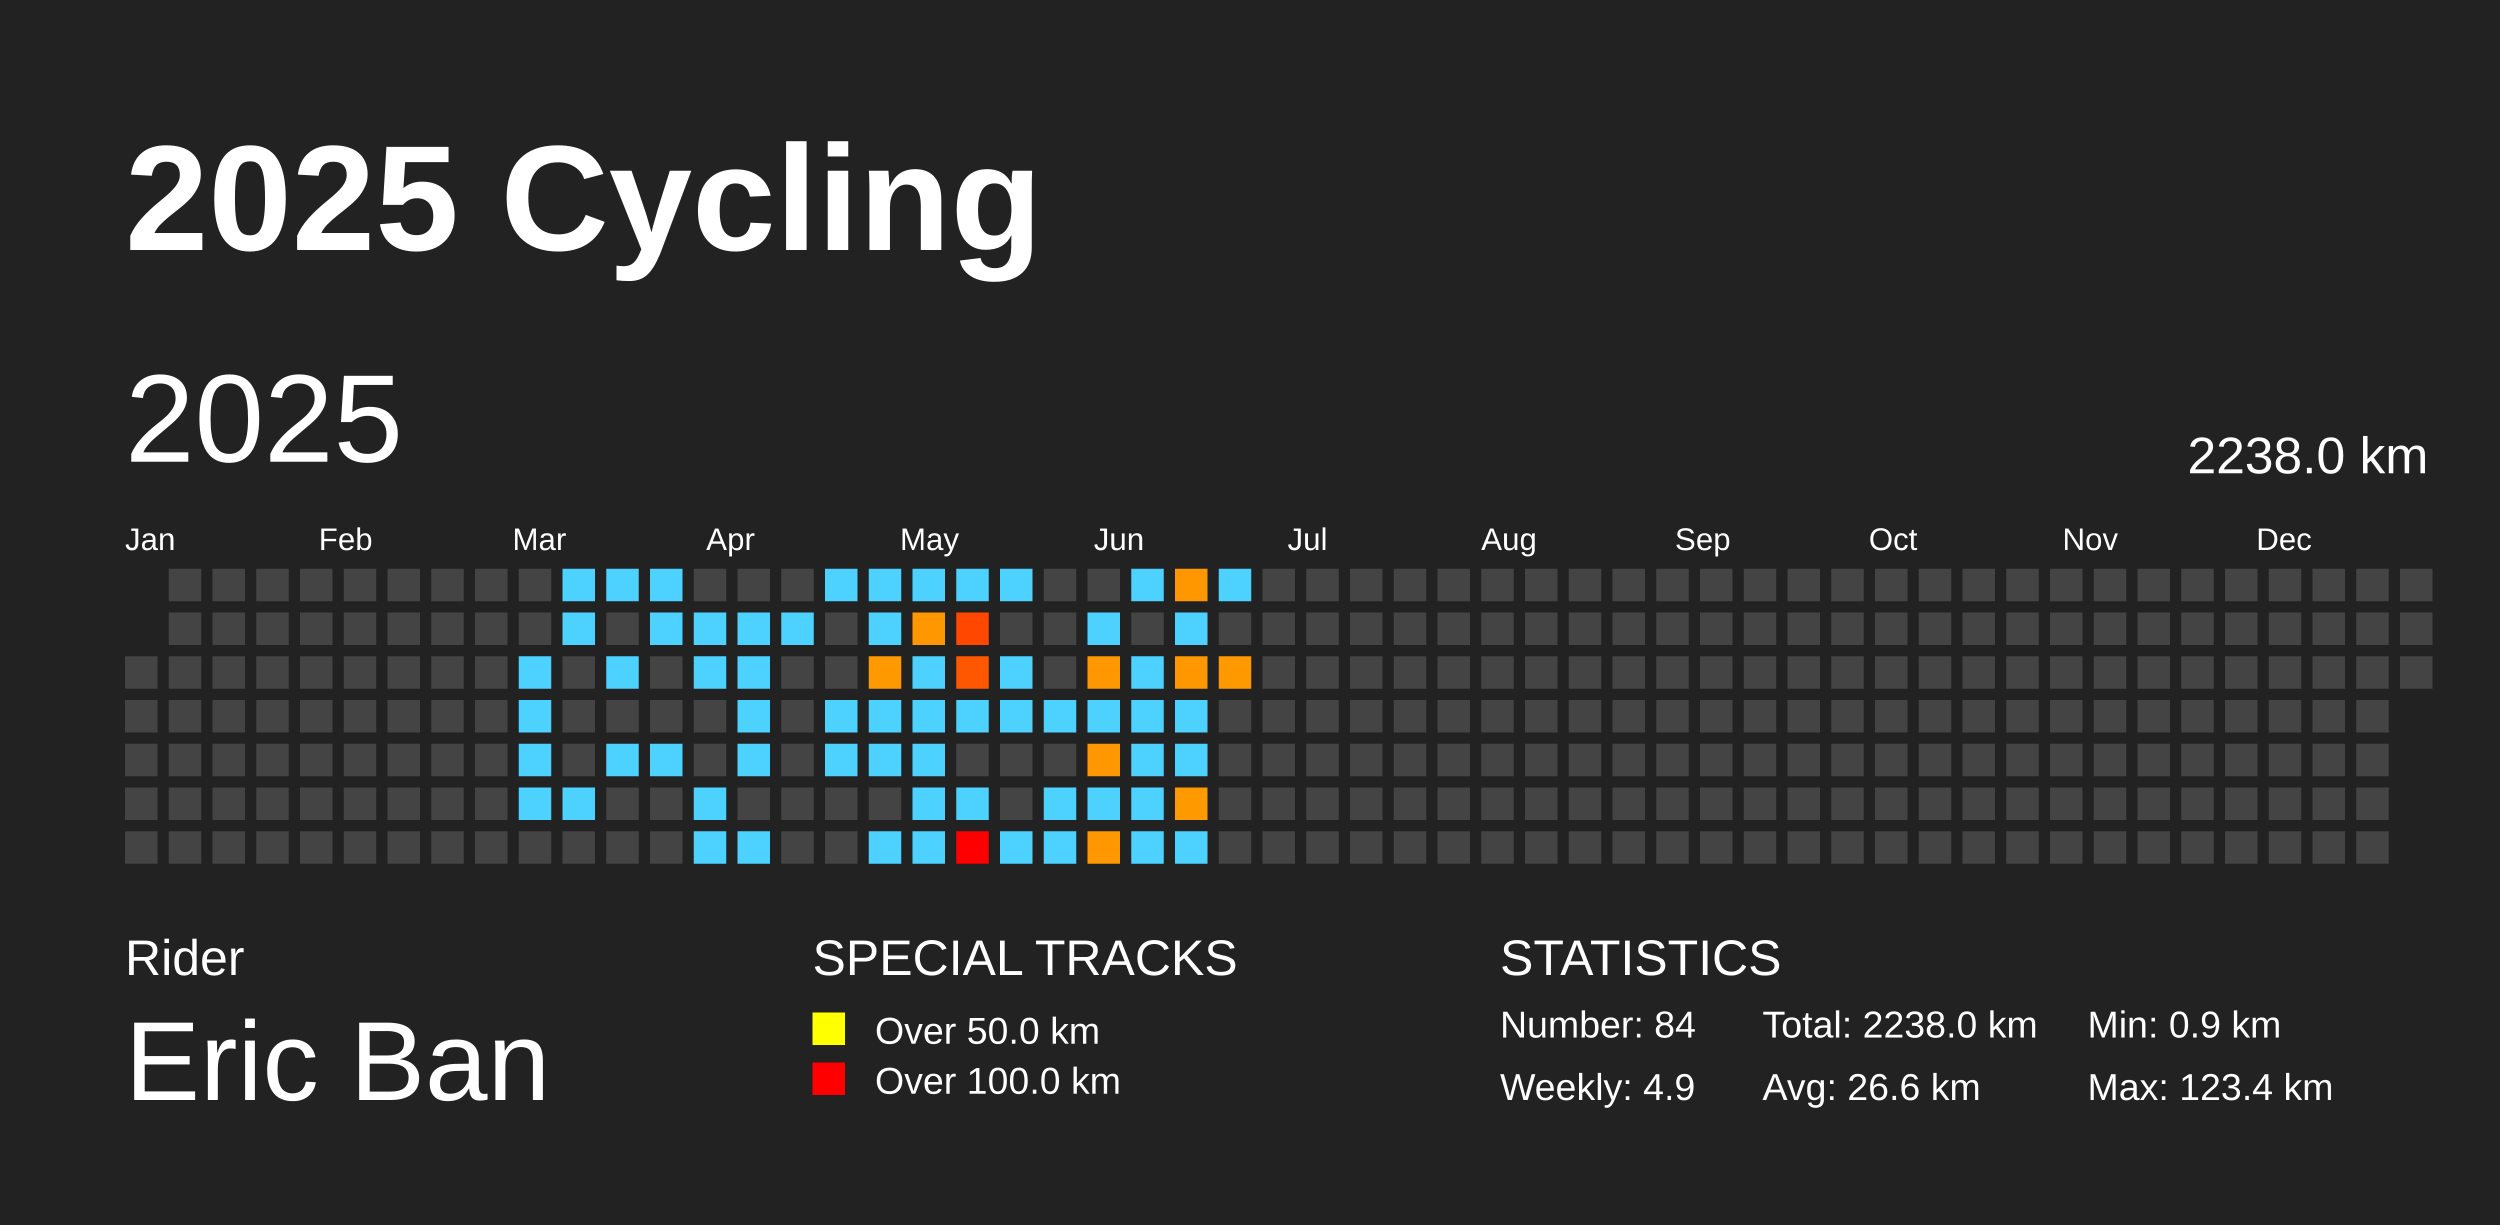
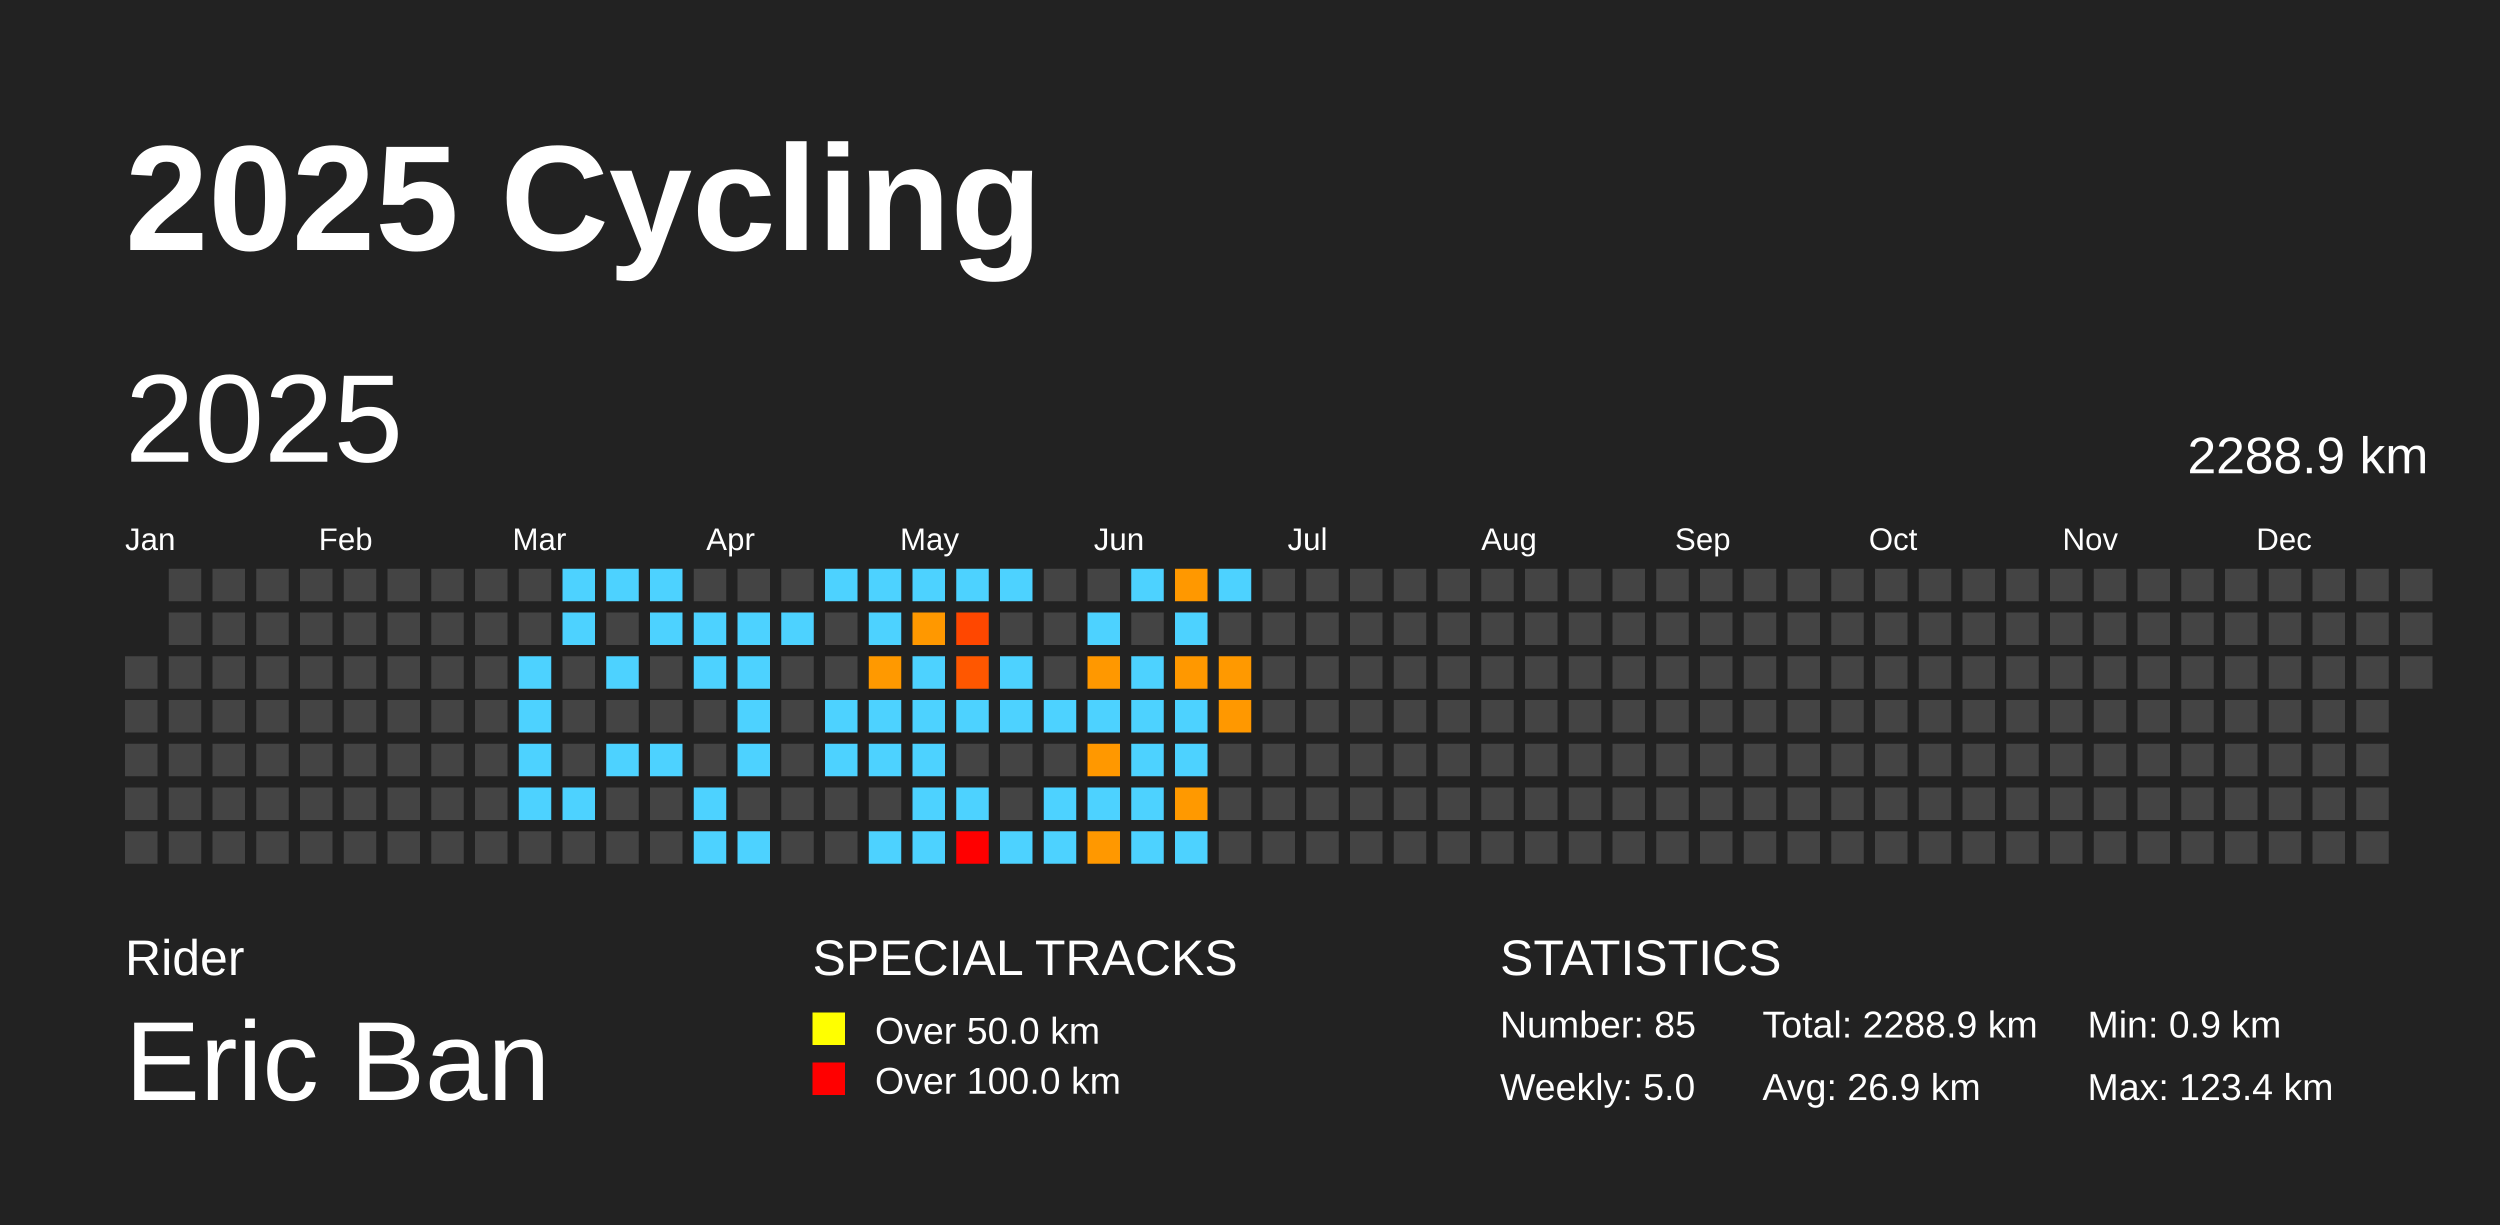
<svg xmlns="http://www.w3.org/2000/svg" baseProfile="full" height="98mm" version="1.1" viewBox="0,0,200,98" width="200mm">
  <defs />
  <rect fill="#222222" height="98" width="200" x="0" y="0" />
  <text fill="#FFFFFF" style="font-size:12px; font-family:Arial; font-weight:bold;" x="10" y="20">2025 Cycling</text>
  <text fill="#FFFFFF" style="font-size:4px; font-family:Arial" x="10" y="78">Rider</text>
  <text fill="#FFFFFF" style="font-size:9px; font-family:Arial" x="10" y="88">Eric Ban</text>
  <text fill="#FFFFFF" style="font-size:4px; font-family:Arial" x="65" y="78">SPECIAL TRACKS</text>
  <rect fill="yellow" height="2.6" width="2.6" x="65" y="81" />
  <text fill="#FFFFFF" style="font-size:3px; font-family:Arial" x="70" y="83.5">Over 50.0 km</text>
  <rect fill="red" height="2.6" width="2.6" x="65" y="85" />
  <text fill="#FFFFFF" style="font-size:3px; font-family:Arial" x="70" y="87.5">Over 100.0 km</text>
  <text fill="#FFFFFF" style="font-size:4px; font-family:Arial" x="120" y="78">STATISTICS</text>
-   <text fill="#FFFFFF" style="font-size:3px; font-family:Arial" x="120" y="83">Number: 84</text>
-   <text fill="#FFFFFF" style="font-size:3px; font-family:Arial" x="120" y="88">Weekly: 4.9</text>
-   <text fill="#FFFFFF" style="font-size:3px; font-family:Arial" x="141" y="83">Total: 2238.0 km</text>
-   <text fill="#FFFFFF" style="font-size:3px; font-family:Arial" x="141" y="88">Avg: 26.6 km</text>
+   <text fill="#FFFFFF" style="font-size:3px; font-family:Arial" x="120" y="83">Number: 85</text>
+   <text fill="#FFFFFF" style="font-size:3px; font-family:Arial" x="120" y="88">Weekly: 5.0</text>
+   <text fill="#FFFFFF" style="font-size:3px; font-family:Arial" x="141" y="83">Total: 2288.9 km</text>
+   <text fill="#FFFFFF" style="font-size:3px; font-family:Arial" x="141" y="88">Avg: 26.9 km</text>
  <text fill="#FFFFFF" style="font-size:3px; font-family:Arial" x="167" y="83">Min: 0.9 km</text>
  <text fill="#FFFFFF" style="font-size:3px; font-family:Arial" x="167" y="88">Max: 123.4 km</text>
  <text dominant-baseline="hanging" fill="#FFFFFF" style="font-size:10.0px; font-family:Arial;" x="10" y="30">2025</text>
-   <text dominant-baseline="hanging" fill="#FFFFFF" style="font-size:4.125px; font-family:Arial;" x="175" y="35">2238.0 km</text>
+   <text dominant-baseline="hanging" fill="#FFFFFF" style="font-size:4.125px; font-family:Arial;" x="175" y="35">2288.9 km</text>
  <text fill="#FFFFFF" style="font-size:2.5px; font-family:Arial" x="10.0" y="44">Jan</text>
  <text fill="#FFFFFF" style="font-size:2.5px; font-family:Arial" x="25.5" y="44">Feb</text>
  <text fill="#FFFFFF" style="font-size:2.5px; font-family:Arial" x="41.0" y="44">Mar</text>
  <text fill="#FFFFFF" style="font-size:2.5px; font-family:Arial" x="56.5" y="44">Apr</text>
  <text fill="#FFFFFF" style="font-size:2.5px; font-family:Arial" x="72.0" y="44">May</text>
  <text fill="#FFFFFF" style="font-size:2.5px; font-family:Arial" x="87.5" y="44">Jun</text>
  <text fill="#FFFFFF" style="font-size:2.5px; font-family:Arial" x="103.0" y="44">Jul</text>
  <text fill="#FFFFFF" style="font-size:2.5px; font-family:Arial" x="118.5" y="44">Aug</text>
  <text fill="#FFFFFF" style="font-size:2.5px; font-family:Arial" x="134.0" y="44">Sep</text>
  <text fill="#FFFFFF" style="font-size:2.5px; font-family:Arial" x="149.5" y="44">Oct</text>
  <text fill="#FFFFFF" style="font-size:2.5px; font-family:Arial" x="165.0" y="44">Nov</text>
  <text fill="#FFFFFF" style="font-size:2.5px; font-family:Arial" x="180.5" y="44">Dec</text>
  <rect fill="#444444" height="2.6" width="2.6" x="10.0" y="52.5" />
  <rect fill="#444444" height="2.6" width="2.6" x="10.0" y="56.0" />
  <rect fill="#444444" height="2.6" width="2.6" x="10.0" y="59.5" />
  <rect fill="#444444" height="2.6" width="2.6" x="10.0" y="63.0" />
  <rect fill="#444444" height="2.6" width="2.6" x="10.0" y="66.5" />
  <rect fill="#444444" height="2.6" width="2.6" x="13.5" y="45.5" />
  <rect fill="#444444" height="2.6" width="2.6" x="13.5" y="49.0" />
  <rect fill="#444444" height="2.6" width="2.6" x="13.5" y="52.5" />
  <rect fill="#444444" height="2.6" width="2.6" x="13.5" y="56.0" />
  <rect fill="#444444" height="2.6" width="2.6" x="13.5" y="59.5" />
  <rect fill="#444444" height="2.6" width="2.6" x="13.5" y="63.0" />
  <rect fill="#444444" height="2.6" width="2.6" x="13.5" y="66.5" />
  <rect fill="#444444" height="2.6" width="2.6" x="17.0" y="45.5" />
  <rect fill="#444444" height="2.6" width="2.6" x="17.0" y="49.0" />
  <rect fill="#444444" height="2.6" width="2.6" x="17.0" y="52.5" />
  <rect fill="#444444" height="2.6" width="2.6" x="17.0" y="56.0" />
  <rect fill="#444444" height="2.6" width="2.6" x="17.0" y="59.5" />
  <rect fill="#444444" height="2.6" width="2.6" x="17.0" y="63.0" />
  <rect fill="#444444" height="2.6" width="2.6" x="17.0" y="66.5" />
  <rect fill="#444444" height="2.6" width="2.6" x="20.5" y="45.5" />
  <rect fill="#444444" height="2.6" width="2.6" x="20.5" y="49.0" />
  <rect fill="#444444" height="2.6" width="2.6" x="20.5" y="52.5" />
  <rect fill="#444444" height="2.6" width="2.6" x="20.5" y="56.0" />
  <rect fill="#444444" height="2.6" width="2.6" x="20.5" y="59.5" />
  <rect fill="#444444" height="2.6" width="2.6" x="20.5" y="63.0" />
  <rect fill="#444444" height="2.6" width="2.6" x="20.5" y="66.5" />
  <rect fill="#444444" height="2.6" width="2.6" x="24.0" y="45.5" />
  <rect fill="#444444" height="2.6" width="2.6" x="24.0" y="49.0" />
  <rect fill="#444444" height="2.6" width="2.6" x="24.0" y="52.5" />
  <rect fill="#444444" height="2.6" width="2.6" x="24.0" y="56.0" />
  <rect fill="#444444" height="2.6" width="2.6" x="24.0" y="59.5" />
  <rect fill="#444444" height="2.6" width="2.6" x="24.0" y="63.0" />
  <rect fill="#444444" height="2.6" width="2.6" x="24.0" y="66.5" />
  <rect fill="#444444" height="2.6" width="2.6" x="27.5" y="45.5" />
  <rect fill="#444444" height="2.6" width="2.6" x="27.5" y="49.0" />
  <rect fill="#444444" height="2.6" width="2.6" x="27.5" y="52.5" />
  <rect fill="#444444" height="2.6" width="2.6" x="27.5" y="56.0" />
  <rect fill="#444444" height="2.6" width="2.6" x="27.5" y="59.5" />
  <rect fill="#444444" height="2.6" width="2.6" x="27.5" y="63.0" />
  <rect fill="#444444" height="2.6" width="2.6" x="27.5" y="66.5" />
  <rect fill="#444444" height="2.6" width="2.6" x="31.0" y="45.5" />
  <rect fill="#444444" height="2.6" width="2.6" x="31.0" y="49.0" />
  <rect fill="#444444" height="2.6" width="2.6" x="31.0" y="52.5" />
  <rect fill="#444444" height="2.6" width="2.6" x="31.0" y="56.0" />
  <rect fill="#444444" height="2.6" width="2.6" x="31.0" y="59.5" />
  <rect fill="#444444" height="2.6" width="2.6" x="31.0" y="63.0" />
  <rect fill="#444444" height="2.6" width="2.6" x="31.0" y="66.5" />
  <rect fill="#444444" height="2.6" width="2.6" x="34.5" y="45.5" />
  <rect fill="#444444" height="2.6" width="2.6" x="34.5" y="49.0" />
  <rect fill="#444444" height="2.6" width="2.6" x="34.5" y="52.5" />
  <rect fill="#444444" height="2.6" width="2.6" x="34.5" y="56.0" />
  <rect fill="#444444" height="2.6" width="2.6" x="34.5" y="59.5" />
  <rect fill="#444444" height="2.6" width="2.6" x="34.5" y="63.0" />
  <rect fill="#444444" height="2.6" width="2.6" x="34.5" y="66.5" />
  <rect fill="#444444" height="2.6" width="2.6" x="38.0" y="45.5" />
  <rect fill="#444444" height="2.6" width="2.6" x="38.0" y="49.0" />
  <rect fill="#444444" height="2.6" width="2.6" x="38.0" y="52.5" />
  <rect fill="#444444" height="2.6" width="2.6" x="38.0" y="56.0" />
  <rect fill="#444444" height="2.6" width="2.6" x="38.0" y="59.5" />
  <rect fill="#444444" height="2.6" width="2.6" x="38.0" y="63.0" />
  <rect fill="#444444" height="2.6" width="2.6" x="38.0" y="66.5" />
  <rect fill="#444444" height="2.6" width="2.6" x="41.5" y="45.5" />
  <rect fill="#444444" height="2.6" width="2.6" x="41.5" y="49.0" />
  <rect fill="#4dd2ff" height="2.6" width="2.6" x="41.5" y="52.5" />
  <rect fill="#4dd2ff" height="2.6" width="2.6" x="41.5" y="56.0" />
  <rect fill="#4dd2ff" height="2.6" width="2.6" x="41.5" y="59.5" />
  <rect fill="#4dd2ff" height="2.6" width="2.6" x="41.5" y="63.0" />
  <rect fill="#444444" height="2.6" width="2.6" x="41.5" y="66.5" />
  <rect fill="#4dd2ff" height="2.6" width="2.6" x="45.0" y="45.5" />
  <rect fill="#4dd2ff" height="2.6" width="2.6" x="45.0" y="49.0" />
  <rect fill="#444444" height="2.6" width="2.6" x="45.0" y="52.5" />
  <rect fill="#444444" height="2.6" width="2.6" x="45.0" y="56.0" />
  <rect fill="#444444" height="2.6" width="2.6" x="45.0" y="59.5" />
  <rect fill="#4dd2ff" height="2.6" width="2.6" x="45.0" y="63.0" />
  <rect fill="#444444" height="2.6" width="2.6" x="45.0" y="66.5" />
  <rect fill="#4dd2ff" height="2.6" width="2.6" x="48.5" y="45.5" />
  <rect fill="#444444" height="2.6" width="2.6" x="48.5" y="49.0" />
  <rect fill="#4dd2ff" height="2.6" width="2.6" x="48.5" y="52.5" />
  <rect fill="#444444" height="2.6" width="2.6" x="48.5" y="56.0" />
  <rect fill="#4dd2ff" height="2.6" width="2.6" x="48.5" y="59.5" />
  <rect fill="#444444" height="2.6" width="2.6" x="48.5" y="63.0" />
  <rect fill="#444444" height="2.6" width="2.6" x="48.5" y="66.5" />
  <rect fill="#4dd2ff" height="2.6" width="2.6" x="52.0" y="45.5" />
  <rect fill="#4dd2ff" height="2.6" width="2.6" x="52.0" y="49.0" />
  <rect fill="#444444" height="2.6" width="2.6" x="52.0" y="52.5" />
  <rect fill="#444444" height="2.6" width="2.6" x="52.0" y="56.0" />
  <rect fill="#4dd2ff" height="2.6" width="2.6" x="52.0" y="59.5" />
  <rect fill="#444444" height="2.6" width="2.6" x="52.0" y="63.0" />
  <rect fill="#444444" height="2.6" width="2.6" x="52.0" y="66.5" />
  <rect fill="#444444" height="2.6" width="2.6" x="55.5" y="45.5" />
  <rect fill="#4dd2ff" height="2.6" width="2.6" x="55.5" y="49.0" />
  <rect fill="#4dd2ff" height="2.6" width="2.6" x="55.5" y="52.5" />
  <rect fill="#444444" height="2.6" width="2.6" x="55.5" y="56.0" />
  <rect fill="#444444" height="2.6" width="2.6" x="55.5" y="59.5" />
  <rect fill="#4dd2ff" height="2.6" width="2.6" x="55.5" y="63.0" />
  <rect fill="#4dd2ff" height="2.6" width="2.6" x="55.5" y="66.5" />
  <rect fill="#444444" height="2.6" width="2.6" x="59.0" y="45.5" />
  <rect fill="#4dd2ff" height="2.6" width="2.6" x="59.0" y="49.0" />
  <rect fill="#4dd2ff" height="2.6" width="2.6" x="59.0" y="52.5" />
  <rect fill="#4dd2ff" height="2.6" width="2.6" x="59.0" y="56.0" />
  <rect fill="#4dd2ff" height="2.6" width="2.6" x="59.0" y="59.5" />
  <rect fill="#444444" height="2.6" width="2.6" x="59.0" y="63.0" />
  <rect fill="#4dd2ff" height="2.6" width="2.6" x="59.0" y="66.5" />
  <rect fill="#444444" height="2.6" width="2.6" x="62.5" y="45.5" />
  <rect fill="#4dd2ff" height="2.6" width="2.6" x="62.5" y="49.0" />
  <rect fill="#444444" height="2.6" width="2.6" x="62.5" y="52.5" />
  <rect fill="#444444" height="2.6" width="2.6" x="62.5" y="56.0" />
  <rect fill="#444444" height="2.6" width="2.6" x="62.5" y="59.5" />
  <rect fill="#444444" height="2.6" width="2.6" x="62.5" y="63.0" />
  <rect fill="#444444" height="2.6" width="2.6" x="62.5" y="66.5" />
  <rect fill="#4dd2ff" height="2.6" width="2.6" x="66.0" y="45.5" />
  <rect fill="#444444" height="2.6" width="2.6" x="66.0" y="49.0" />
  <rect fill="#444444" height="2.6" width="2.6" x="66.0" y="52.5" />
  <rect fill="#4dd2ff" height="2.6" width="2.6" x="66.0" y="56.0" />
  <rect fill="#4dd2ff" height="2.6" width="2.6" x="66.0" y="59.5" />
  <rect fill="#444444" height="2.6" width="2.6" x="66.0" y="63.0" />
  <rect fill="#444444" height="2.6" width="2.6" x="66.0" y="66.5" />
  <rect fill="#4dd2ff" height="2.6" width="2.6" x="69.5" y="45.5" />
  <rect fill="#4dd2ff" height="2.6" width="2.6" x="69.5" y="49.0" />
  <rect fill="#ff9900" height="2.6" width="2.6" x="69.5" y="52.5" />
  <rect fill="#4dd2ff" height="2.6" width="2.6" x="69.5" y="56.0" />
  <rect fill="#4dd2ff" height="2.6" width="2.6" x="69.5" y="59.5" />
  <rect fill="#444444" height="2.6" width="2.6" x="69.5" y="63.0" />
  <rect fill="#4dd2ff" height="2.6" width="2.6" x="69.5" y="66.5" />
  <rect fill="#4dd2ff" height="2.6" width="2.6" x="73.0" y="45.5" />
  <rect fill="#ff9800" height="2.6" width="2.6" x="73.0" y="49.0" />
  <rect fill="#4dd2ff" height="2.6" width="2.6" x="73.0" y="52.5" />
  <rect fill="#4dd2ff" height="2.6" width="2.6" x="73.0" y="56.0" />
  <rect fill="#4dd2ff" height="2.6" width="2.6" x="73.0" y="59.5" />
  <rect fill="#4dd2ff" height="2.6" width="2.6" x="73.0" y="63.0" />
  <rect fill="#4dd2ff" height="2.6" width="2.6" x="73.0" y="66.5" />
  <rect fill="#4dd2ff" height="2.6" width="2.6" x="76.5" y="45.5" />
  <rect fill="#ff4700" height="2.6" width="2.6" x="76.5" y="49.0" />
  <rect fill="#ff5700" height="2.6" width="2.6" x="76.5" y="52.5" />
  <rect fill="#4dd2ff" height="2.6" width="2.6" x="76.5" y="56.0" />
  <rect fill="#444444" height="2.6" width="2.6" x="76.5" y="59.5" />
  <rect fill="#4dd2ff" height="2.6" width="2.6" x="76.5" y="63.0" />
  <rect fill="red" height="2.6" width="2.6" x="76.5" y="66.5" />
  <rect fill="#4dd2ff" height="2.6" width="2.6" x="80.0" y="45.5" />
  <rect fill="#444444" height="2.6" width="2.6" x="80.0" y="49.0" />
  <rect fill="#4dd2ff" height="2.6" width="2.6" x="80.0" y="52.5" />
  <rect fill="#4dd2ff" height="2.6" width="2.6" x="80.0" y="56.0" />
  <rect fill="#444444" height="2.6" width="2.6" x="80.0" y="59.5" />
  <rect fill="#444444" height="2.6" width="2.6" x="80.0" y="63.0" />
  <rect fill="#4dd2ff" height="2.6" width="2.6" x="80.0" y="66.5" />
  <rect fill="#444444" height="2.6" width="2.6" x="83.5" y="45.5" />
  <rect fill="#444444" height="2.6" width="2.6" x="83.5" y="49.0" />
  <rect fill="#444444" height="2.6" width="2.6" x="83.5" y="52.5" />
  <rect fill="#4dd2ff" height="2.6" width="2.6" x="83.5" y="56.0" />
  <rect fill="#444444" height="2.6" width="2.6" x="83.5" y="59.5" />
  <rect fill="#4dd2ff" height="2.6" width="2.6" x="83.5" y="63.0" />
  <rect fill="#4dd2ff" height="2.6" width="2.6" x="83.5" y="66.5" />
  <rect fill="#444444" height="2.6" width="2.6" x="87.0" y="45.5" />
  <rect fill="#4dd2ff" height="2.6" width="2.6" x="87.0" y="49.0" />
  <rect fill="#ff9800" height="2.6" width="2.6" x="87.0" y="52.5" />
  <rect fill="#4dd2ff" height="2.6" width="2.6" x="87.0" y="56.0" />
  <rect fill="#ff9800" height="2.6" width="2.6" x="87.0" y="59.5" />
  <rect fill="#4dd2ff" height="2.6" width="2.6" x="87.0" y="63.0" />
  <rect fill="#ff9800" height="2.6" width="2.6" x="87.0" y="66.5" />
  <rect fill="#4dd2ff" height="2.6" width="2.6" x="90.5" y="45.5" />
  <rect fill="#444444" height="2.6" width="2.6" x="90.5" y="49.0" />
  <rect fill="#4dd2ff" height="2.6" width="2.6" x="90.5" y="52.5" />
  <rect fill="#4dd2ff" height="2.6" width="2.6" x="90.5" y="56.0" />
  <rect fill="#4dd2ff" height="2.6" width="2.6" x="90.5" y="59.5" />
  <rect fill="#4dd2ff" height="2.6" width="2.6" x="90.5" y="63.0" />
  <rect fill="#4dd2ff" height="2.6" width="2.6" x="90.5" y="66.5" />
  <rect fill="#ff9800" height="2.6" width="2.6" x="94.0" y="45.5" />
  <rect fill="#4dd2ff" height="2.6" width="2.6" x="94.0" y="49.0" />
  <rect fill="#ff9800" height="2.6" width="2.6" x="94.0" y="52.5" />
  <rect fill="#4dd2ff" height="2.6" width="2.6" x="94.0" y="56.0" />
  <rect fill="#4dd2ff" height="2.6" width="2.6" x="94.0" y="59.5" />
  <rect fill="#ff9900" height="2.6" width="2.6" x="94.0" y="63.0" />
  <rect fill="#4dd2ff" height="2.6" width="2.6" x="94.0" y="66.5" />
  <rect fill="#4dd2ff" height="2.6" width="2.6" x="97.5" y="45.5" />
  <rect fill="#444444" height="2.6" width="2.6" x="97.5" y="49.0" />
  <rect fill="#ff9900" height="2.6" width="2.6" x="97.5" y="52.5" />
-   <rect fill="#444444" height="2.6" width="2.6" x="97.5" y="56.0" />
+   <rect fill="#ff9800" height="2.6" width="2.6" x="97.5" y="56.0" />
  <rect fill="#444444" height="2.6" width="2.6" x="97.5" y="59.5" />
  <rect fill="#444444" height="2.6" width="2.6" x="97.5" y="63.0" />
  <rect fill="#444444" height="2.6" width="2.6" x="97.5" y="66.5" />
  <rect fill="#444444" height="2.6" width="2.6" x="101.0" y="45.5" />
  <rect fill="#444444" height="2.6" width="2.6" x="101.0" y="49.0" />
  <rect fill="#444444" height="2.6" width="2.6" x="101.0" y="52.5" />
  <rect fill="#444444" height="2.6" width="2.6" x="101.0" y="56.0" />
  <rect fill="#444444" height="2.6" width="2.6" x="101.0" y="59.5" />
  <rect fill="#444444" height="2.6" width="2.6" x="101.0" y="63.0" />
  <rect fill="#444444" height="2.6" width="2.6" x="101.0" y="66.5" />
  <rect fill="#444444" height="2.6" width="2.6" x="104.5" y="45.5" />
  <rect fill="#444444" height="2.6" width="2.6" x="104.5" y="49.0" />
  <rect fill="#444444" height="2.6" width="2.6" x="104.5" y="52.5" />
  <rect fill="#444444" height="2.6" width="2.6" x="104.5" y="56.0" />
  <rect fill="#444444" height="2.6" width="2.6" x="104.5" y="59.5" />
  <rect fill="#444444" height="2.6" width="2.6" x="104.5" y="63.0" />
  <rect fill="#444444" height="2.6" width="2.6" x="104.5" y="66.5" />
  <rect fill="#444444" height="2.6" width="2.6" x="108.0" y="45.5" />
  <rect fill="#444444" height="2.6" width="2.6" x="108.0" y="49.0" />
  <rect fill="#444444" height="2.6" width="2.6" x="108.0" y="52.5" />
  <rect fill="#444444" height="2.6" width="2.6" x="108.0" y="56.0" />
  <rect fill="#444444" height="2.6" width="2.6" x="108.0" y="59.5" />
  <rect fill="#444444" height="2.6" width="2.6" x="108.0" y="63.0" />
  <rect fill="#444444" height="2.6" width="2.6" x="108.0" y="66.5" />
  <rect fill="#444444" height="2.6" width="2.6" x="111.5" y="45.5" />
  <rect fill="#444444" height="2.6" width="2.6" x="111.5" y="49.0" />
  <rect fill="#444444" height="2.6" width="2.6" x="111.5" y="52.5" />
  <rect fill="#444444" height="2.6" width="2.6" x="111.5" y="56.0" />
  <rect fill="#444444" height="2.6" width="2.6" x="111.5" y="59.5" />
  <rect fill="#444444" height="2.6" width="2.6" x="111.5" y="63.0" />
  <rect fill="#444444" height="2.6" width="2.6" x="111.5" y="66.5" />
  <rect fill="#444444" height="2.6" width="2.6" x="115.0" y="45.5" />
  <rect fill="#444444" height="2.6" width="2.6" x="115.0" y="49.0" />
  <rect fill="#444444" height="2.6" width="2.6" x="115.0" y="52.5" />
  <rect fill="#444444" height="2.6" width="2.6" x="115.0" y="56.0" />
  <rect fill="#444444" height="2.6" width="2.6" x="115.0" y="59.5" />
  <rect fill="#444444" height="2.6" width="2.6" x="115.0" y="63.0" />
  <rect fill="#444444" height="2.6" width="2.6" x="115.0" y="66.5" />
  <rect fill="#444444" height="2.6" width="2.6" x="118.5" y="45.5" />
  <rect fill="#444444" height="2.6" width="2.6" x="118.5" y="49.0" />
  <rect fill="#444444" height="2.6" width="2.6" x="118.5" y="52.5" />
  <rect fill="#444444" height="2.6" width="2.6" x="118.5" y="56.0" />
  <rect fill="#444444" height="2.6" width="2.6" x="118.5" y="59.5" />
  <rect fill="#444444" height="2.6" width="2.6" x="118.5" y="63.0" />
  <rect fill="#444444" height="2.6" width="2.6" x="118.5" y="66.5" />
  <rect fill="#444444" height="2.6" width="2.6" x="122.0" y="45.5" />
  <rect fill="#444444" height="2.6" width="2.6" x="122.0" y="49.0" />
  <rect fill="#444444" height="2.6" width="2.6" x="122.0" y="52.5" />
  <rect fill="#444444" height="2.6" width="2.6" x="122.0" y="56.0" />
  <rect fill="#444444" height="2.6" width="2.6" x="122.0" y="59.5" />
  <rect fill="#444444" height="2.6" width="2.6" x="122.0" y="63.0" />
  <rect fill="#444444" height="2.6" width="2.6" x="122.0" y="66.5" />
  <rect fill="#444444" height="2.6" width="2.6" x="125.5" y="45.5" />
  <rect fill="#444444" height="2.6" width="2.6" x="125.5" y="49.0" />
  <rect fill="#444444" height="2.6" width="2.6" x="125.5" y="52.5" />
  <rect fill="#444444" height="2.6" width="2.6" x="125.5" y="56.0" />
  <rect fill="#444444" height="2.6" width="2.6" x="125.5" y="59.5" />
  <rect fill="#444444" height="2.6" width="2.6" x="125.5" y="63.0" />
  <rect fill="#444444" height="2.6" width="2.6" x="125.5" y="66.5" />
  <rect fill="#444444" height="2.6" width="2.6" x="129.0" y="45.5" />
  <rect fill="#444444" height="2.6" width="2.6" x="129.0" y="49.0" />
  <rect fill="#444444" height="2.6" width="2.6" x="129.0" y="52.5" />
  <rect fill="#444444" height="2.6" width="2.6" x="129.0" y="56.0" />
  <rect fill="#444444" height="2.6" width="2.6" x="129.0" y="59.5" />
  <rect fill="#444444" height="2.6" width="2.6" x="129.0" y="63.0" />
  <rect fill="#444444" height="2.6" width="2.6" x="129.0" y="66.5" />
  <rect fill="#444444" height="2.6" width="2.6" x="132.5" y="45.5" />
  <rect fill="#444444" height="2.6" width="2.6" x="132.5" y="49.0" />
  <rect fill="#444444" height="2.6" width="2.6" x="132.5" y="52.5" />
  <rect fill="#444444" height="2.6" width="2.6" x="132.5" y="56.0" />
  <rect fill="#444444" height="2.6" width="2.6" x="132.5" y="59.5" />
  <rect fill="#444444" height="2.6" width="2.6" x="132.5" y="63.0" />
  <rect fill="#444444" height="2.6" width="2.6" x="132.5" y="66.5" />
  <rect fill="#444444" height="2.6" width="2.6" x="136.0" y="45.5" />
  <rect fill="#444444" height="2.6" width="2.6" x="136.0" y="49.0" />
  <rect fill="#444444" height="2.6" width="2.6" x="136.0" y="52.5" />
  <rect fill="#444444" height="2.6" width="2.6" x="136.0" y="56.0" />
  <rect fill="#444444" height="2.6" width="2.6" x="136.0" y="59.5" />
  <rect fill="#444444" height="2.6" width="2.6" x="136.0" y="63.0" />
  <rect fill="#444444" height="2.6" width="2.6" x="136.0" y="66.5" />
  <rect fill="#444444" height="2.6" width="2.6" x="139.5" y="45.5" />
  <rect fill="#444444" height="2.6" width="2.6" x="139.5" y="49.0" />
  <rect fill="#444444" height="2.6" width="2.6" x="139.5" y="52.5" />
  <rect fill="#444444" height="2.6" width="2.6" x="139.5" y="56.0" />
  <rect fill="#444444" height="2.6" width="2.6" x="139.5" y="59.5" />
  <rect fill="#444444" height="2.6" width="2.6" x="139.5" y="63.0" />
  <rect fill="#444444" height="2.6" width="2.6" x="139.5" y="66.5" />
  <rect fill="#444444" height="2.6" width="2.6" x="143.0" y="45.5" />
  <rect fill="#444444" height="2.6" width="2.6" x="143.0" y="49.0" />
  <rect fill="#444444" height="2.6" width="2.6" x="143.0" y="52.5" />
  <rect fill="#444444" height="2.6" width="2.6" x="143.0" y="56.0" />
  <rect fill="#444444" height="2.6" width="2.6" x="143.0" y="59.5" />
  <rect fill="#444444" height="2.6" width="2.6" x="143.0" y="63.0" />
  <rect fill="#444444" height="2.6" width="2.6" x="143.0" y="66.5" />
  <rect fill="#444444" height="2.6" width="2.6" x="146.5" y="45.5" />
  <rect fill="#444444" height="2.6" width="2.6" x="146.5" y="49.0" />
  <rect fill="#444444" height="2.6" width="2.6" x="146.5" y="52.5" />
  <rect fill="#444444" height="2.6" width="2.6" x="146.5" y="56.0" />
  <rect fill="#444444" height="2.6" width="2.6" x="146.5" y="59.5" />
  <rect fill="#444444" height="2.6" width="2.6" x="146.5" y="63.0" />
  <rect fill="#444444" height="2.6" width="2.6" x="146.5" y="66.5" />
  <rect fill="#444444" height="2.6" width="2.6" x="150.0" y="45.5" />
  <rect fill="#444444" height="2.6" width="2.6" x="150.0" y="49.0" />
  <rect fill="#444444" height="2.6" width="2.6" x="150.0" y="52.5" />
  <rect fill="#444444" height="2.6" width="2.6" x="150.0" y="56.0" />
  <rect fill="#444444" height="2.6" width="2.6" x="150.0" y="59.5" />
  <rect fill="#444444" height="2.6" width="2.6" x="150.0" y="63.0" />
  <rect fill="#444444" height="2.6" width="2.6" x="150.0" y="66.5" />
  <rect fill="#444444" height="2.6" width="2.6" x="153.5" y="45.5" />
  <rect fill="#444444" height="2.6" width="2.6" x="153.5" y="49.0" />
  <rect fill="#444444" height="2.6" width="2.6" x="153.5" y="52.5" />
  <rect fill="#444444" height="2.6" width="2.6" x="153.5" y="56.0" />
  <rect fill="#444444" height="2.6" width="2.6" x="153.5" y="59.5" />
  <rect fill="#444444" height="2.6" width="2.6" x="153.5" y="63.0" />
  <rect fill="#444444" height="2.6" width="2.6" x="153.5" y="66.5" />
  <rect fill="#444444" height="2.6" width="2.6" x="157.0" y="45.5" />
  <rect fill="#444444" height="2.6" width="2.6" x="157.0" y="49.0" />
  <rect fill="#444444" height="2.6" width="2.6" x="157.0" y="52.5" />
  <rect fill="#444444" height="2.6" width="2.6" x="157.0" y="56.0" />
  <rect fill="#444444" height="2.6" width="2.6" x="157.0" y="59.5" />
  <rect fill="#444444" height="2.6" width="2.6" x="157.0" y="63.0" />
  <rect fill="#444444" height="2.6" width="2.6" x="157.0" y="66.5" />
  <rect fill="#444444" height="2.6" width="2.6" x="160.5" y="45.5" />
  <rect fill="#444444" height="2.6" width="2.6" x="160.5" y="49.0" />
  <rect fill="#444444" height="2.6" width="2.6" x="160.5" y="52.5" />
  <rect fill="#444444" height="2.6" width="2.6" x="160.5" y="56.0" />
  <rect fill="#444444" height="2.6" width="2.6" x="160.5" y="59.5" />
  <rect fill="#444444" height="2.6" width="2.6" x="160.5" y="63.0" />
  <rect fill="#444444" height="2.6" width="2.6" x="160.5" y="66.5" />
  <rect fill="#444444" height="2.6" width="2.6" x="164.0" y="45.5" />
  <rect fill="#444444" height="2.6" width="2.6" x="164.0" y="49.0" />
  <rect fill="#444444" height="2.6" width="2.6" x="164.0" y="52.5" />
  <rect fill="#444444" height="2.6" width="2.6" x="164.0" y="56.0" />
  <rect fill="#444444" height="2.6" width="2.6" x="164.0" y="59.5" />
  <rect fill="#444444" height="2.6" width="2.6" x="164.0" y="63.0" />
  <rect fill="#444444" height="2.6" width="2.6" x="164.0" y="66.5" />
  <rect fill="#444444" height="2.6" width="2.6" x="167.5" y="45.5" />
  <rect fill="#444444" height="2.6" width="2.6" x="167.5" y="49.0" />
  <rect fill="#444444" height="2.6" width="2.6" x="167.5" y="52.5" />
  <rect fill="#444444" height="2.6" width="2.6" x="167.5" y="56.0" />
  <rect fill="#444444" height="2.6" width="2.6" x="167.5" y="59.5" />
  <rect fill="#444444" height="2.6" width="2.6" x="167.5" y="63.0" />
  <rect fill="#444444" height="2.6" width="2.6" x="167.5" y="66.5" />
  <rect fill="#444444" height="2.6" width="2.6" x="171.0" y="45.5" />
  <rect fill="#444444" height="2.6" width="2.6" x="171.0" y="49.0" />
  <rect fill="#444444" height="2.6" width="2.6" x="171.0" y="52.5" />
  <rect fill="#444444" height="2.6" width="2.6" x="171.0" y="56.0" />
  <rect fill="#444444" height="2.6" width="2.6" x="171.0" y="59.5" />
  <rect fill="#444444" height="2.6" width="2.6" x="171.0" y="63.0" />
  <rect fill="#444444" height="2.6" width="2.6" x="171.0" y="66.5" />
  <rect fill="#444444" height="2.6" width="2.6" x="174.5" y="45.5" />
  <rect fill="#444444" height="2.6" width="2.6" x="174.5" y="49.0" />
  <rect fill="#444444" height="2.6" width="2.6" x="174.5" y="52.5" />
  <rect fill="#444444" height="2.6" width="2.6" x="174.5" y="56.0" />
  <rect fill="#444444" height="2.6" width="2.6" x="174.5" y="59.5" />
  <rect fill="#444444" height="2.6" width="2.6" x="174.5" y="63.0" />
  <rect fill="#444444" height="2.6" width="2.6" x="174.5" y="66.5" />
  <rect fill="#444444" height="2.6" width="2.6" x="178.0" y="45.5" />
  <rect fill="#444444" height="2.6" width="2.6" x="178.0" y="49.0" />
  <rect fill="#444444" height="2.6" width="2.6" x="178.0" y="52.5" />
  <rect fill="#444444" height="2.6" width="2.6" x="178.0" y="56.0" />
  <rect fill="#444444" height="2.6" width="2.6" x="178.0" y="59.5" />
  <rect fill="#444444" height="2.6" width="2.6" x="178.0" y="63.0" />
  <rect fill="#444444" height="2.6" width="2.6" x="178.0" y="66.5" />
  <rect fill="#444444" height="2.6" width="2.6" x="181.5" y="45.5" />
  <rect fill="#444444" height="2.6" width="2.6" x="181.5" y="49.0" />
  <rect fill="#444444" height="2.6" width="2.6" x="181.5" y="52.5" />
  <rect fill="#444444" height="2.6" width="2.6" x="181.5" y="56.0" />
  <rect fill="#444444" height="2.6" width="2.6" x="181.5" y="59.5" />
  <rect fill="#444444" height="2.6" width="2.6" x="181.5" y="63.0" />
  <rect fill="#444444" height="2.6" width="2.6" x="181.5" y="66.5" />
  <rect fill="#444444" height="2.6" width="2.6" x="185.0" y="45.5" />
  <rect fill="#444444" height="2.6" width="2.6" x="185.0" y="49.0" />
  <rect fill="#444444" height="2.6" width="2.6" x="185.0" y="52.5" />
  <rect fill="#444444" height="2.6" width="2.6" x="185.0" y="56.0" />
  <rect fill="#444444" height="2.6" width="2.6" x="185.0" y="59.5" />
  <rect fill="#444444" height="2.6" width="2.6" x="185.0" y="63.0" />
  <rect fill="#444444" height="2.6" width="2.6" x="185.0" y="66.5" />
  <rect fill="#444444" height="2.6" width="2.6" x="188.5" y="45.5" />
  <rect fill="#444444" height="2.6" width="2.6" x="188.5" y="49.0" />
  <rect fill="#444444" height="2.6" width="2.6" x="188.5" y="52.5" />
  <rect fill="#444444" height="2.6" width="2.6" x="188.5" y="56.0" />
  <rect fill="#444444" height="2.6" width="2.6" x="188.5" y="59.5" />
  <rect fill="#444444" height="2.6" width="2.6" x="188.5" y="63.0" />
  <rect fill="#444444" height="2.6" width="2.6" x="188.5" y="66.5" />
  <rect fill="#444444" height="2.6" width="2.6" x="192.0" y="45.5" />
  <rect fill="#444444" height="2.6" width="2.6" x="192.0" y="49.0" />
  <rect fill="#444444" height="2.6" width="2.6" x="192.0" y="52.5" />
</svg>
